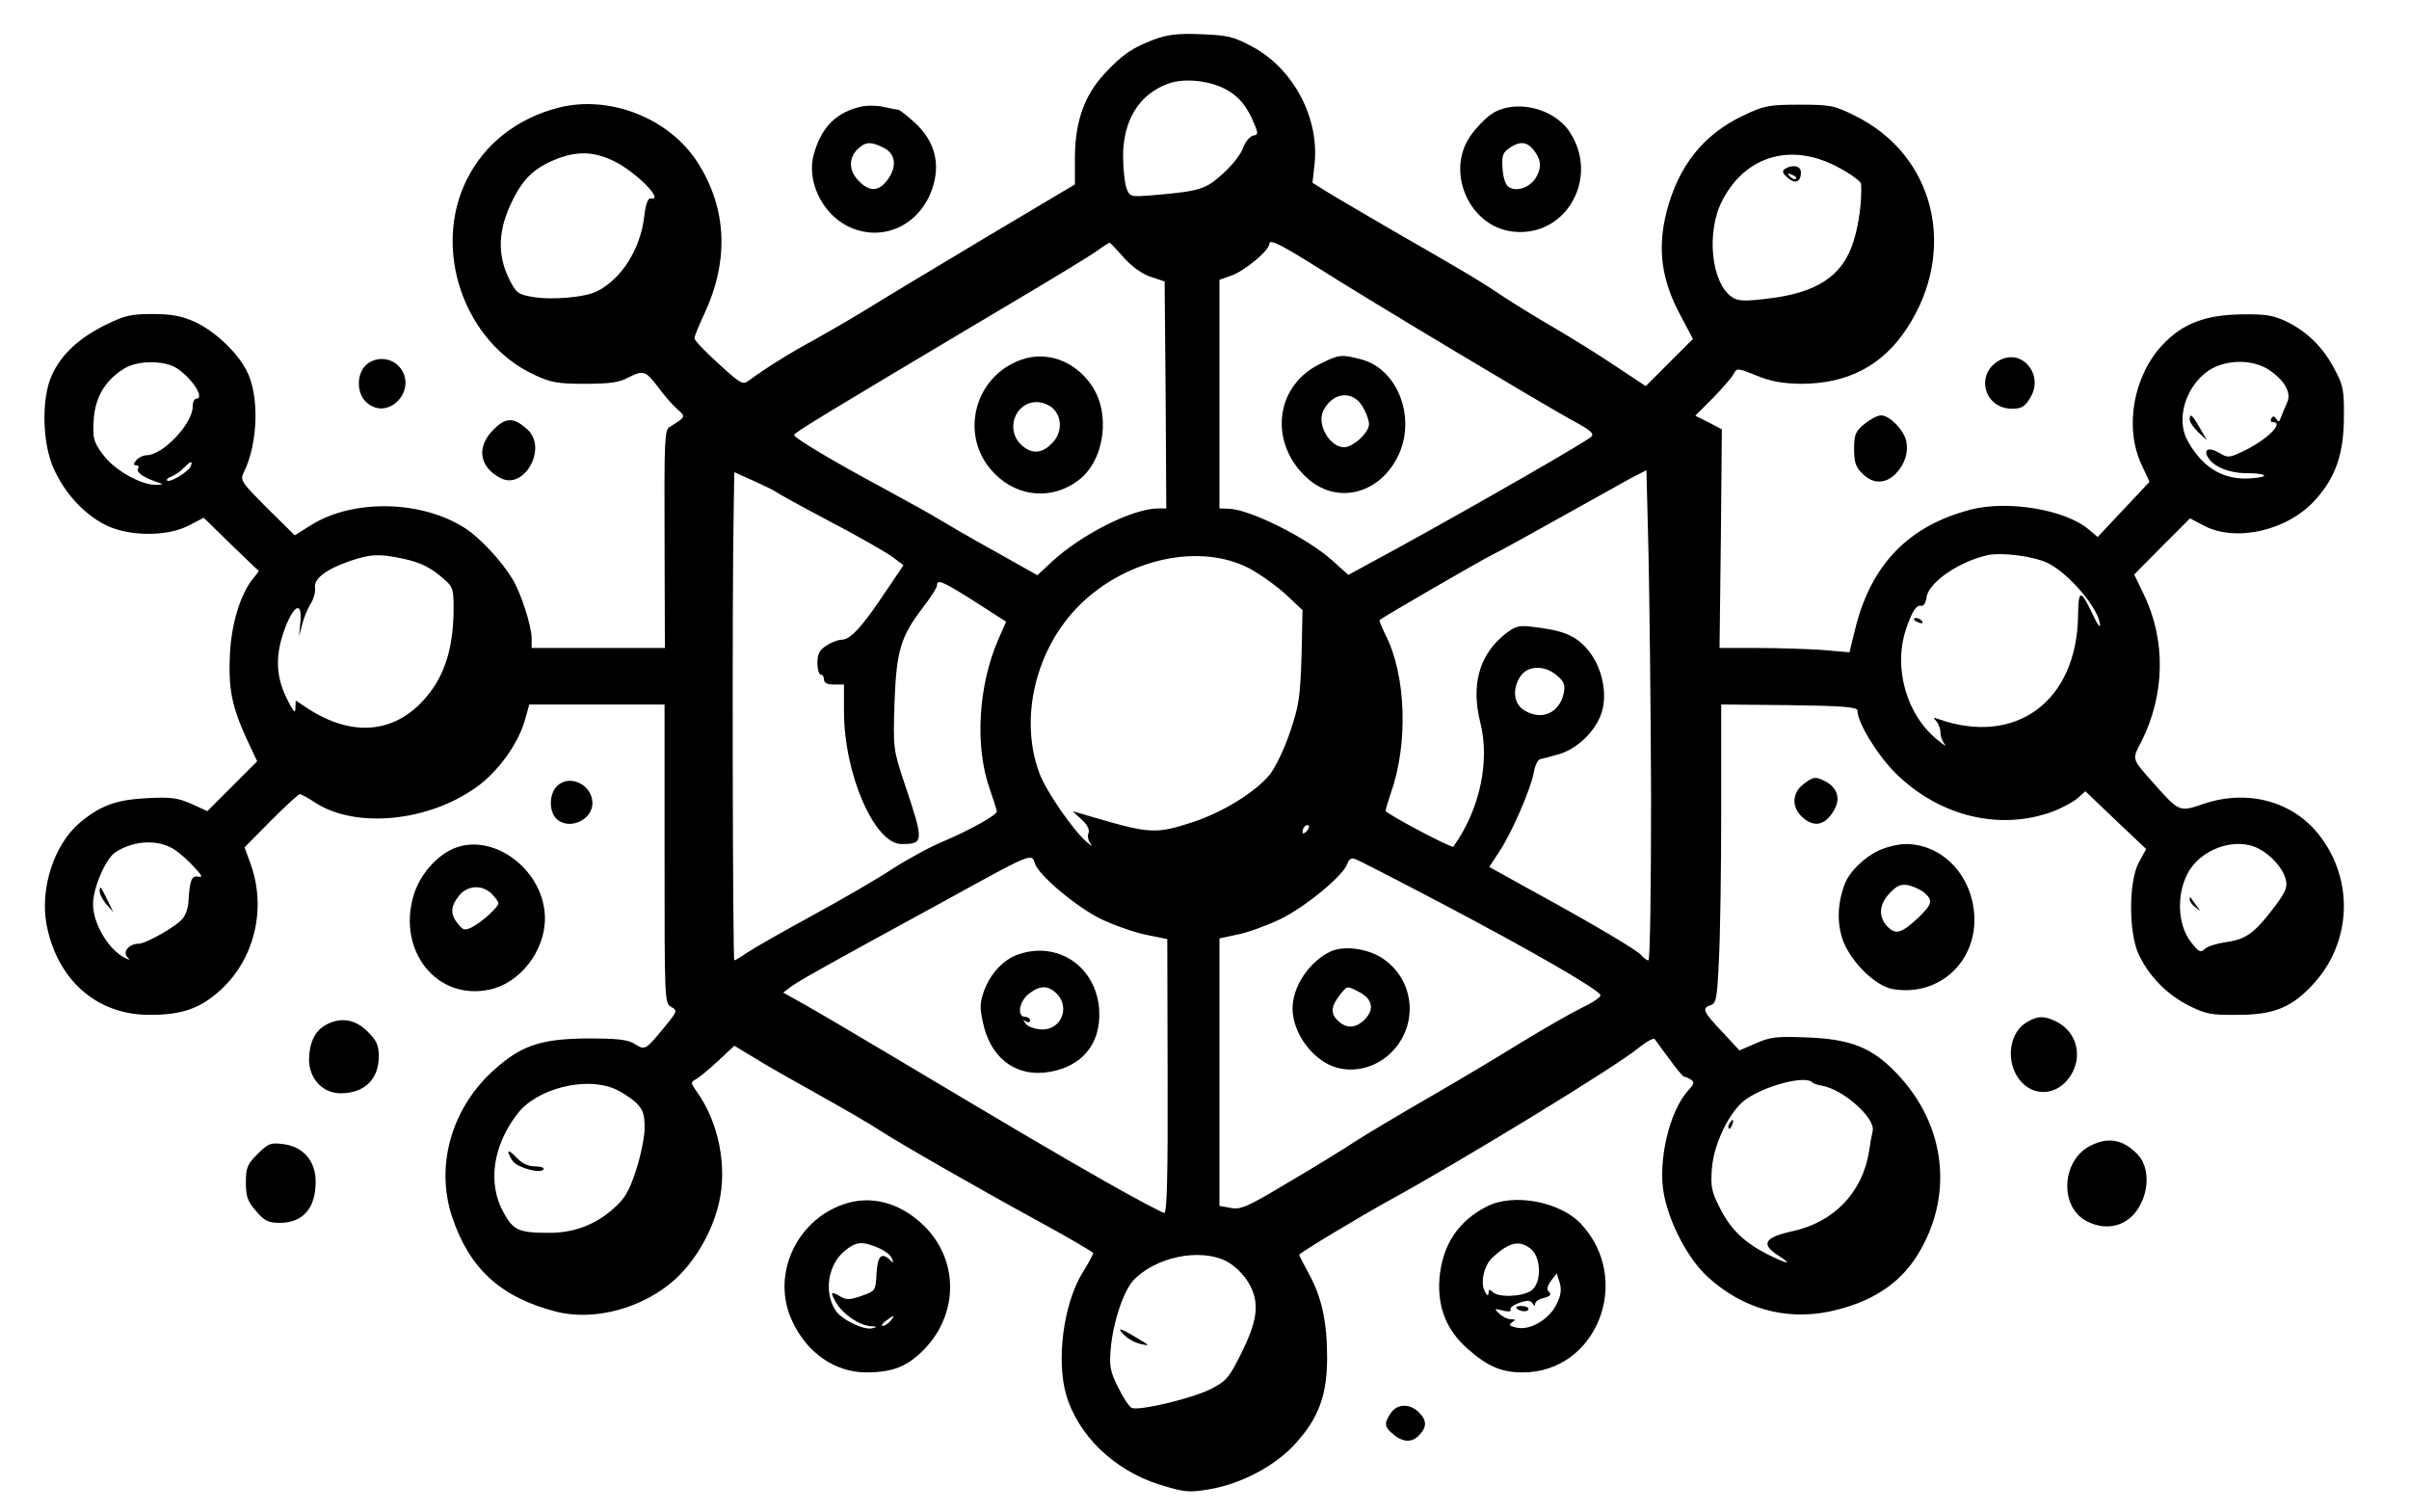
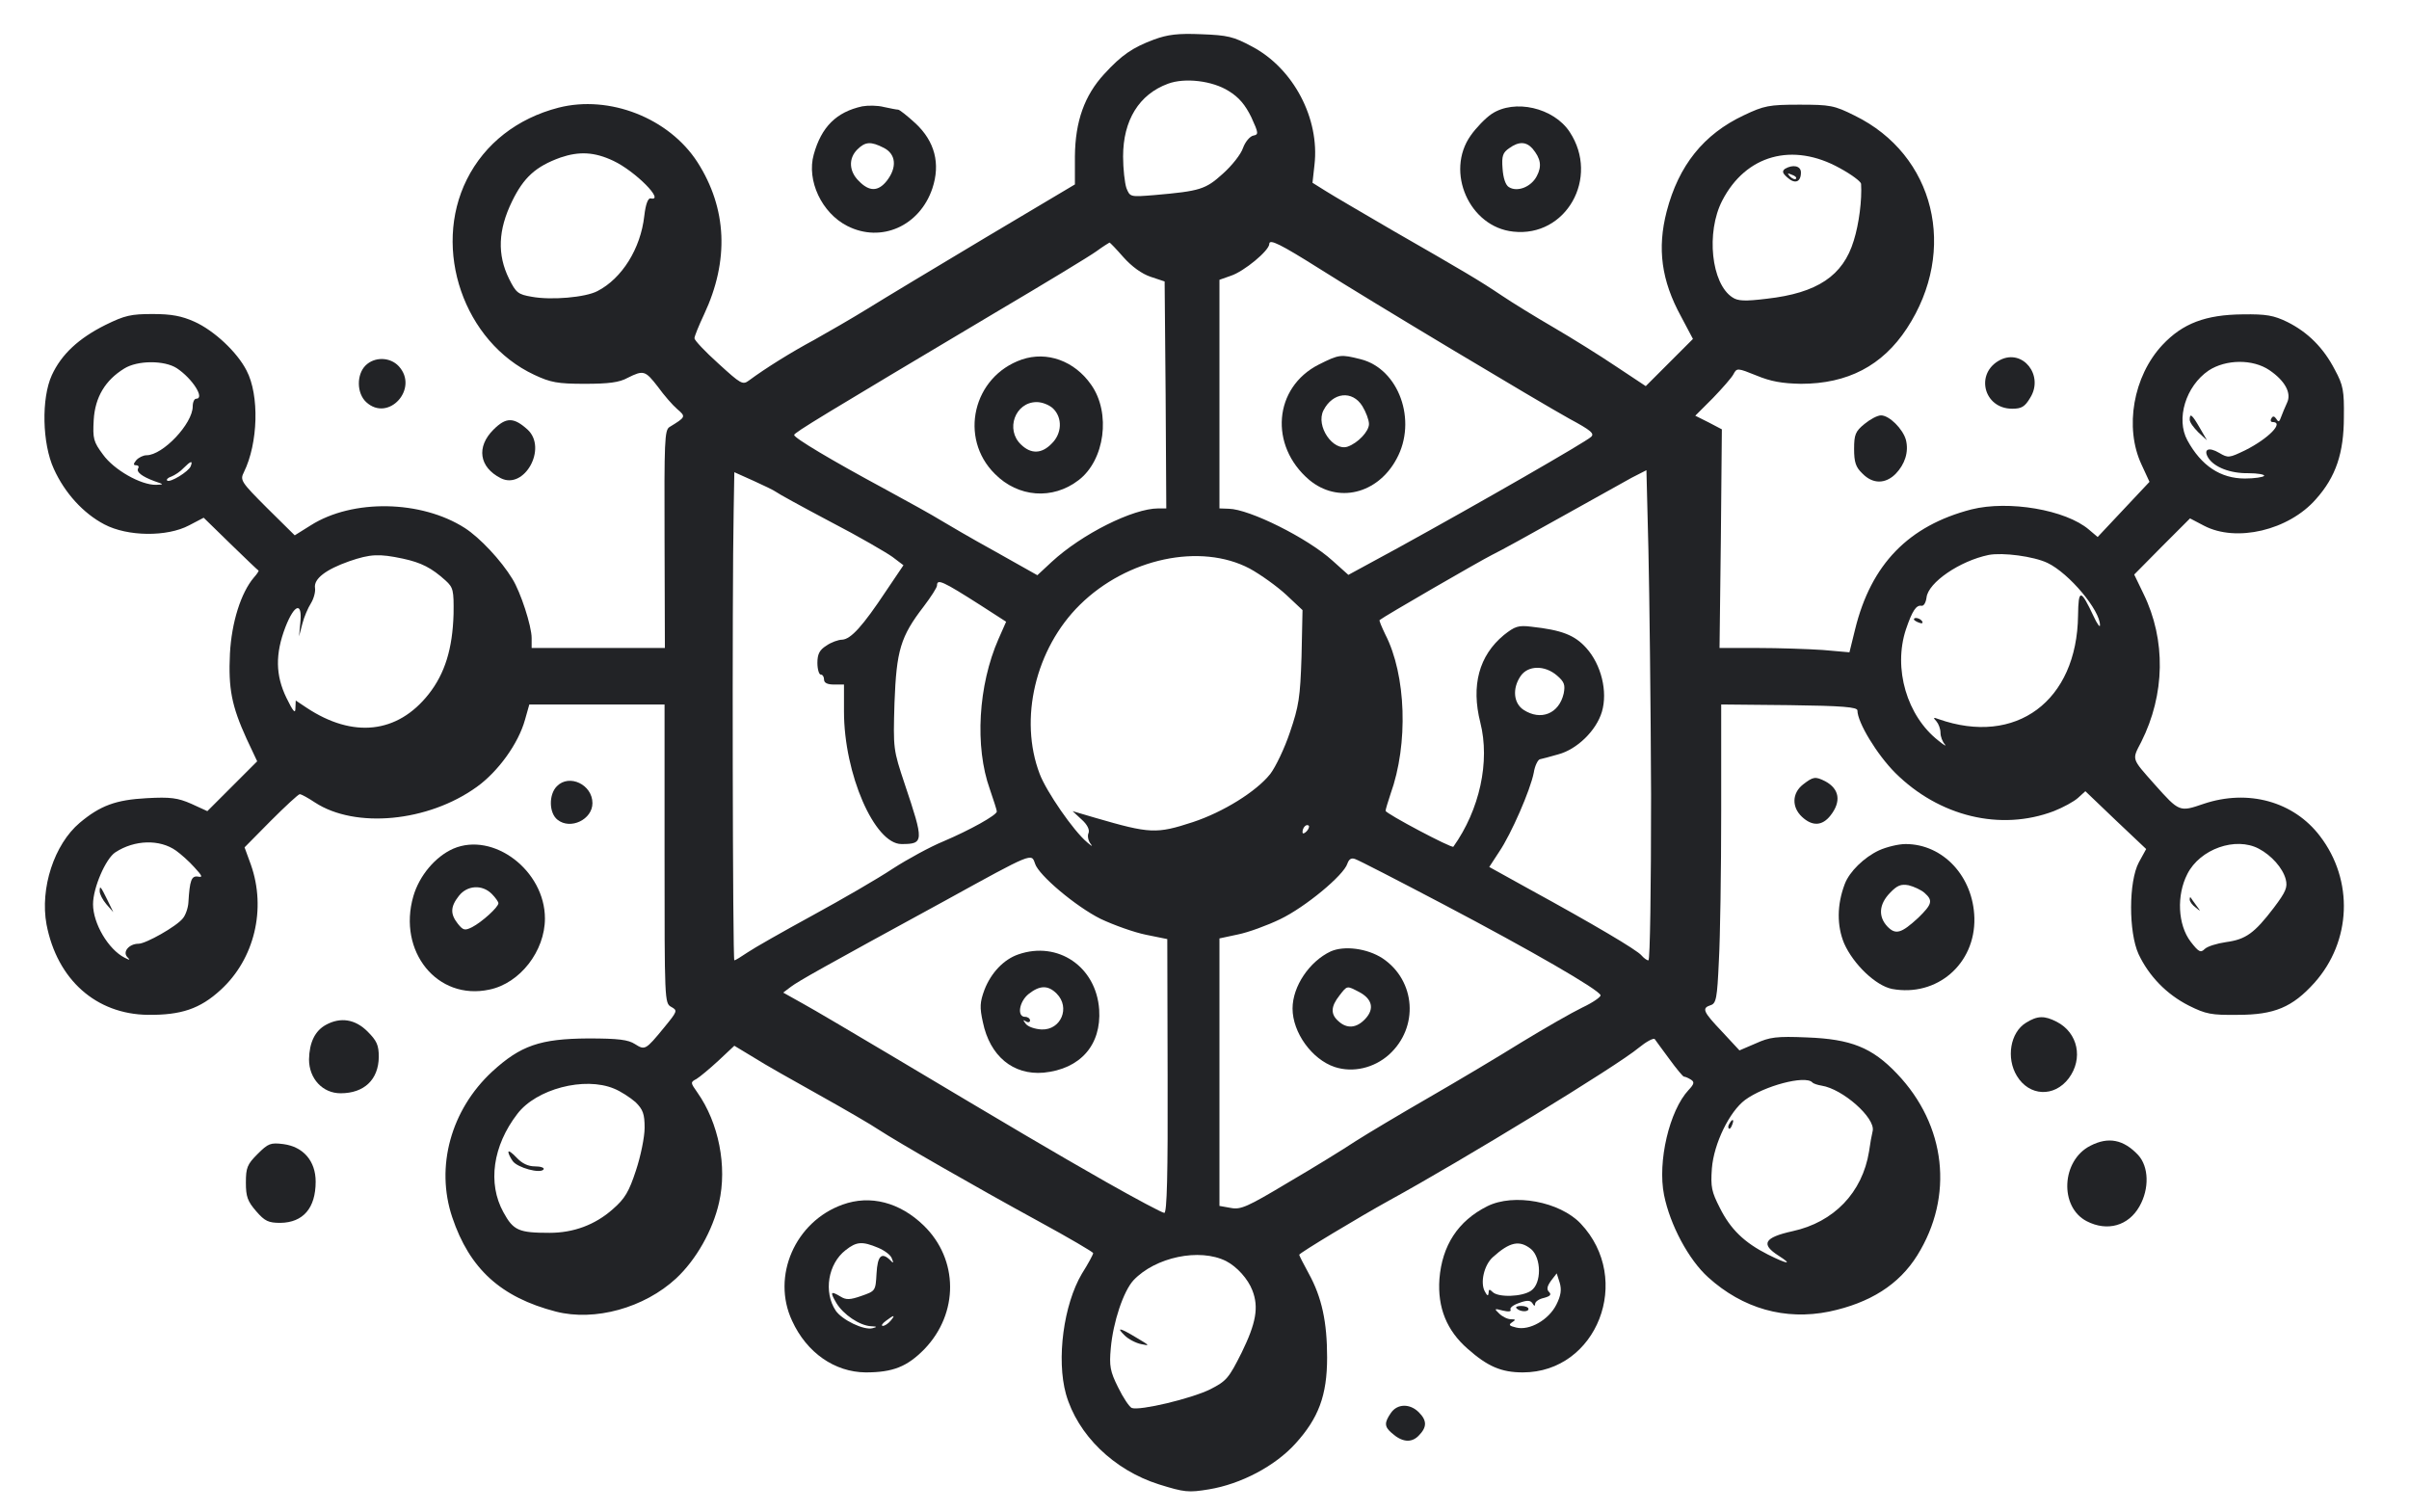
<svg xmlns="http://www.w3.org/2000/svg" version="1.0" width="725pt" height="455pt" viewBox="0 0 725 455" preserveAspectRatio="xMidYMid meet">
-   <g transform="translate(0,455) scale(0.1,-0.1)" fill="#000000" stroke="none">
+   <g transform="translate(0,455) scale(0.1,-0.1)" fill="hsl(215, 6%, 14%)" stroke="none">
    <path d="M3473 4431 c-64 -24 -97 -46 -150 -104 -59 -64 -87 -142 -88 -247 l0 -85 -269 -160 c-147 -88 -307 -184 -355 -214 -47 -29 -120 -71 -161 -94 -69 -37 -146 -85 -196 -122 -19 -14 -24 -11 -92 51 -40 36 -72 70 -72 76 0 6 13 38 29 72 76 162 69 319 -20 458 -86 133 -265 203 -418 164 -124 -32 -222 -108 -276 -216 -105 -210 -9 -489 203 -588 49 -23 70 -27 152 -27 71 0 104 4 129 18 48 24 53 22 91 -27 18 -25 44 -55 58 -67 27 -23 26 -24 -23 -54 -15 -9 -16 -42 -15 -338 l1 -327 -201 0 -200 0 0 30 c0 36 -33 138 -58 178 -34 56 -98 124 -143 153 -131 84 -338 88 -464 8 l-48 -30 -83 82 c-79 79 -82 84 -70 108 43 87 47 232 8 306 -28 55 -97 120 -157 147 -38 17 -69 23 -125 23 -66 0 -84 -4 -143 -33 -80 -40 -132 -88 -161 -151 -32 -70 -29 -206 6 -282 33 -73 89 -134 152 -167 70 -37 189 -38 255 -3 l44 23 81 -79 c44 -43 82 -79 84 -80 2 0 -4 -10 -14 -21 -39 -46 -67 -135 -72 -229 -5 -105 5 -157 50 -256 l32 -68 -75 -75 -75 -75 -48 22 c-41 18 -63 21 -135 17 -92 -5 -139 -22 -201 -74 -77 -65 -120 -197 -100 -306 32 -166 149 -270 305 -272 100 -1 157 18 219 75 102 93 138 244 91 377 l-19 52 79 80 c44 44 83 80 87 80 5 0 25 -11 46 -25 121 -79 340 -59 487 47 64 46 125 130 145 202 l13 46 203 0 204 0 0 -450 c0 -442 0 -449 20 -460 20 -11 19 -13 -22 -63 -55 -67 -57 -68 -87 -49 -20 13 -49 17 -141 17 -144 -1 -203 -21 -289 -100 -124 -115 -171 -286 -120 -438 52 -155 146 -241 312 -284 117 -30 266 11 362 100 60 56 110 144 129 228 25 109 -1 240 -65 331 -21 30 -22 31 -3 41 10 6 40 31 66 55 l48 45 58 -35 c31 -20 120 -70 197 -113 77 -43 158 -90 180 -105 55 -36 286 -169 482 -276 90 -49 163 -92 163 -95 0 -4 -15 -32 -34 -62 -55 -93 -77 -257 -48 -362 35 -123 144 -229 280 -272 77 -24 89 -25 150 -15 97 16 199 70 260 137 70 77 96 145 96 260 0 107 -16 181 -55 252 -16 29 -29 55 -29 57 0 5 183 115 270 163 221 121 688 406 752 460 22 18 44 30 48 26 3 -4 23 -32 44 -60 21 -29 41 -53 44 -53 4 0 13 -4 21 -9 11 -7 10 -13 -7 -31 -58 -62 -94 -216 -74 -316 18 -90 74 -195 133 -248 104 -94 231 -130 364 -103 123 26 210 81 265 169 111 178 87 392 -61 547 -75 79 -139 104 -270 109 -93 4 -113 1 -155 -18 l-49 -21 -52 56 c-58 61 -62 71 -35 80 17 5 20 21 25 133 4 70 7 272 7 450 l0 322 205 -2 c161 -2 205 -6 205 -16 0 -36 59 -133 114 -188 132 -131 316 -176 477 -115 28 11 61 29 73 40 l22 20 91 -87 92 -87 -22 -40 c-31 -58 -31 -210 -1 -276 31 -66 84 -121 151 -155 52 -26 68 -29 148 -28 110 0 164 23 230 96 112 125 119 309 17 442 -79 104 -216 142 -350 97 -73 -25 -73 -25 -148 59 -70 79 -68 73 -40 127 72 143 75 307 7 446 l-28 58 84 85 84 84 42 -22 c97 -51 255 -14 337 80 60 67 84 139 84 247 1 79 -2 96 -27 142 -34 66 -81 113 -143 144 -41 20 -64 24 -134 23 -112 -1 -181 -27 -242 -92 -88 -94 -115 -249 -63 -360 l24 -52 -78 -83 -78 -83 -26 22 c-70 60 -242 89 -354 61 -189 -49 -302 -165 -350 -361 l-17 -69 -80 7 c-45 3 -133 6 -196 6 l-115 0 4 329 3 329 -40 21 -40 20 53 53 c28 29 57 62 62 72 10 19 12 19 69 -4 43 -18 78 -24 134 -25 140 0 245 54 319 167 154 235 84 522 -157 640 -62 31 -74 33 -167 33 -91 0 -106 -3 -167 -32 -121 -57 -196 -151 -232 -289 -29 -112 -16 -208 43 -316 l36 -68 -71 -71 -71 -71 -89 59 c-49 33 -134 86 -189 118 -55 32 -125 75 -156 96 -67 45 -111 71 -327 195 -89 52 -180 105 -202 119 l-40 25 6 54 c16 139 -63 290 -188 356 -56 30 -73 34 -153 37 -70 3 -101 -1 -142 -16z m225 -155 c31 -19 50 -42 68 -79 22 -48 22 -52 6 -55 -10 -2 -24 -18 -31 -37 -6 -19 -34 -54 -61 -78 -52 -47 -68 -52 -205 -64 -74 -6 -74 -6 -85 21 -5 15 -10 58 -10 95 0 109 48 187 135 219 51 19 134 9 183 -22z m-1852 -210 c66 -31 157 -123 112 -113 -8 1 -15 -18 -19 -53 -11 -98 -67 -188 -141 -226 -36 -19 -139 -28 -198 -17 -41 7 -47 12 -68 54 -36 73 -33 147 9 233 35 72 71 105 146 132 56 19 102 17 159 -10z m3691 -22 c35 -19 63 -40 64 -47 3 -48 -6 -120 -22 -171 -32 -106 -110 -158 -262 -175 -65 -8 -87 -7 -103 4 -64 41 -80 196 -31 291 71 138 212 177 354 98z m-1567 -302 c156 -99 661 -401 753 -452 65 -35 77 -45 65 -55 -14 -14 -332 -197 -581 -334 l-149 -81 -48 43 c-75 68 -250 155 -312 156 l-28 1 0 344 0 344 34 12 c40 13 116 76 116 96 0 16 34 -1 150 -74z m-589 34 c25 -28 55 -50 82 -59 l42 -14 3 -341 2 -342 -24 0 c-76 0 -230 -77 -321 -161 l-43 -40 -128 72 c-71 39 -144 82 -164 94 -19 12 -96 55 -170 95 -156 84 -270 152 -270 161 0 7 86 59 605 368 149 88 286 171 305 185 19 14 37 25 39 26 2 0 21 -20 42 -44z m-2849 -334 c47 -31 86 -92 58 -92 -5 0 -10 -10 -10 -23 0 -52 -90 -147 -139 -147 -10 0 -24 -7 -31 -15 -9 -11 -9 -15 -1 -15 7 0 10 -4 7 -9 -7 -11 11 -25 49 -39 29 -10 29 -10 5 -11 -46 -1 -127 45 -160 91 -29 39 -31 48 -28 104 4 69 35 120 92 155 40 25 121 25 158 1z m6298 -6 c47 -32 67 -69 53 -98 -6 -13 -14 -32 -18 -43 -5 -15 -8 -16 -14 -6 -6 9 -11 10 -15 2 -4 -6 -2 -11 3 -11 37 0 -12 -50 -82 -85 -48 -23 -51 -24 -78 -8 -32 19 -49 11 -33 -15 18 -28 66 -47 121 -46 28 0 49 -4 47 -8 -3 -4 -29 -8 -58 -8 -73 0 -131 38 -173 115 -35 64 -5 163 64 210 52 34 133 35 183 1z m-6256 -289 c-6 -16 -63 -51 -71 -43 -3 3 3 9 13 12 10 4 27 15 37 26 21 21 28 23 21 5z m4395 -989 c0 -280 -3 -498 -8 -498 -5 0 -14 7 -21 15 -13 16 -145 94 -337 199 l-121 67 30 46 c36 53 94 186 104 238 3 20 12 38 18 40 6 1 31 8 56 15 56 15 114 71 131 128 18 61 -2 142 -47 192 -35 39 -74 54 -165 64 -40 5 -50 1 -83 -25 -75 -62 -99 -152 -71 -263 30 -118 -2 -263 -81 -374 -4 -6 -204 100 -204 108 0 4 7 27 15 51 54 150 47 358 -16 480 -11 23 -19 42 -17 43 13 11 302 178 338 196 25 12 119 64 210 115 91 51 185 103 210 117 l45 23 6 -240 c3 -132 7 -464 8 -737z m-2634 912 c6 -5 79 -45 164 -90 85 -44 169 -93 187 -106 l33 -25 -52 -77 c-71 -107 -106 -145 -132 -147 -12 0 -34 -8 -48 -18 -21 -13 -27 -26 -27 -52 0 -19 5 -35 10 -35 6 0 10 -7 10 -15 0 -10 10 -15 30 -15 l30 0 0 -81 c0 -188 92 -399 173 -399 68 0 68 7 10 180 -35 105 -35 106 -31 245 6 158 18 199 88 290 22 29 40 57 40 63 0 21 16 14 132 -60 l76 -49 -23 -52 c-61 -139 -72 -324 -26 -452 11 -32 21 -63 21 -67 0 -11 -81 -56 -161 -90 -39 -16 -107 -53 -152 -82 -45 -30 -154 -93 -242 -141 -88 -48 -176 -98 -195 -111 -19 -13 -37 -24 -40 -24 -5 0 -7 1102 -2 1352 l2 117 58 -26 c31 -14 62 -29 67 -33z m3827 -214 c65 -31 159 -143 158 -188 0 -7 -9 5 -19 27 -39 83 -46 84 -47 3 -3 -258 -187 -394 -420 -312 -16 6 -17 5 -6 -7 6 -7 12 -22 12 -34 0 -12 6 -27 13 -35 6 -7 -2 -3 -19 11 -95 74 -137 217 -98 335 19 56 31 74 47 71 7 -1 13 10 15 25 5 45 100 110 187 128 42 8 135 -4 177 -24z m-4950 13 c56 -12 87 -28 129 -66 23 -21 25 -29 24 -101 -3 -104 -26 -179 -75 -241 -94 -119 -228 -133 -367 -41 l-33 22 -1 -24 c0 -17 -7 -9 -27 32 -33 68 -34 132 -3 213 27 69 51 77 45 15 l-4 -43 10 38 c5 20 17 48 26 62 8 13 14 34 12 46 -4 27 32 55 103 80 64 22 90 23 161 8z m2549 -30 c33 -18 83 -54 110 -79 l49 -46 -3 -140 c-4 -123 -8 -149 -35 -228 -16 -48 -43 -104 -59 -125 -42 -53 -142 -115 -233 -145 -110 -36 -129 -35 -294 13 l-68 20 27 -25 c17 -15 25 -31 21 -41 -4 -8 -1 -23 6 -32 8 -10 4 -8 -10 4 -41 34 -123 153 -143 206 -63 165 -13 377 121 509 142 140 363 187 511 109z m925 -322 c22 -19 25 -28 20 -54 -14 -61 -69 -83 -121 -49 -30 20 -34 64 -9 101 22 33 73 34 110 2z m-754 -469 c-7 -7 -12 -8 -12 -2 0 14 12 26 19 19 2 -3 -1 -11 -7 -17z m-3402 -58 c14 -10 39 -32 55 -50 24 -26 26 -31 11 -28 -20 3 -25 -11 -29 -78 -1 -17 -9 -39 -17 -48 -19 -24 -111 -76 -133 -76 -28 0 -49 -24 -34 -40 10 -10 8 -10 -8 -2 -49 25 -95 103 -95 161 0 49 38 137 67 156 58 38 134 40 183 5z m6268 6 c38 -20 72 -58 81 -92 6 -24 1 -37 -36 -86 -58 -76 -84 -95 -143 -103 -28 -4 -57 -13 -65 -21 -12 -12 -18 -9 -42 22 -39 51 -43 140 -10 204 38 75 145 113 215 76z m-3683 -45 c11 -35 123 -129 197 -166 40 -19 102 -41 137 -48 l64 -13 1 -412 c1 -297 -2 -412 -10 -412 -6 0 -85 42 -175 93 -165 94 -270 156 -649 382 -113 67 -231 137 -264 155 l-59 33 24 18 c23 17 88 54 464 259 265 146 259 143 270 111z m1230 -123 c262 -138 467 -256 472 -273 1 -5 -23 -22 -55 -37 -31 -15 -113 -62 -182 -104 -69 -43 -195 -118 -280 -167 -85 -49 -184 -108 -220 -131 -36 -24 -127 -80 -204 -125 -122 -73 -142 -82 -172 -76 l-34 6 0 402 0 403 56 12 c30 6 88 27 127 46 75 36 191 132 202 167 5 14 12 18 23 14 10 -3 130 -65 267 -137z m1109 -535 c3 -4 16 -8 28 -10 64 -10 162 -97 154 -136 -3 -12 -8 -40 -11 -62 -20 -124 -106 -213 -230 -240 -86 -19 -97 -39 -42 -74 44 -28 27 -26 -33 4 -71 36 -112 76 -144 140 -25 49 -28 63 -24 119 6 75 53 171 100 206 57 42 180 75 202 53z m-3606 -19 c20 -8 49 -27 65 -41 22 -22 27 -35 27 -77 0 -28 -12 -86 -26 -128 -21 -64 -33 -85 -70 -117 -53 -47 -118 -71 -190 -71 -93 0 -109 7 -139 62 -48 87 -32 200 42 296 57 75 202 113 291 76z m1842 -519 c33 -17 66 -54 79 -88 20 -51 11 -99 -32 -187 -39 -78 -46 -86 -95 -111 -57 -28 -212 -65 -236 -56 -7 3 -26 31 -41 62 -24 48 -27 64 -22 118 7 79 38 171 68 204 66 70 199 98 279 58z" />
    <path d="M5372 4042 c-9 -7 -8 -13 7 -26 23 -21 41 -14 41 15 0 20 -24 25 -48 11z m33 -30 c-3 -3 -11 0 -18 7 -9 10 -8 11 6 5 10 -3 15 -9 12 -12z" />
    <path d="M3969 3453 c-136 -69 -150 -244 -29 -347 86 -72 206 -43 263 63 63 115 7 271 -108 300 -60 15 -64 15 -126 -16z m131 -125 c11 -18 20 -42 20 -54 0 -22 -33 -57 -64 -68 -44 -15 -97 62 -73 109 28 55 87 61 117 13z" />
    <path d="M3075 3468 c-147 -51 -190 -236 -81 -344 70 -71 174 -79 252 -19 79 60 98 202 38 287 -50 72 -133 102 -209 76z m95 -148 c28 -28 26 -75 -5 -105 -30 -31 -62 -32 -92 -3 -48 45 -18 128 47 128 17 0 39 -9 50 -20z" />
    <path d="M6590 3287 c0 -8 12 -24 26 -38 l26 -24 -22 38 c-23 40 -30 45 -30 24z" />
    <path d="M5760 2686 c0 -2 7 -7 16 -10 8 -3 12 -2 9 4 -6 10 -25 14 -25 6z" />
    <path d="M300 1868 c0 -9 9 -26 20 -39 l21 -24 -17 35 c-21 43 -24 47 -24 28z" />
    <path d="M6590 1843 c0 -6 8 -17 18 -24 16 -13 16 -13 2 6 -8 11 -16 22 -17 24 -2 2 -3 0 -3 -6z" />
    <path d="M3065 1678 c-44 -15 -82 -55 -102 -106 -14 -38 -15 -53 -5 -98 21 -102 91 -160 183 -152 110 11 174 83 167 190 -9 129 -124 207 -243 166z m115 -118 c42 -42 13 -110 -45 -108 -20 1 -41 8 -48 17 -9 12 -9 13 1 7 6 -4 12 -2 12 3 0 6 -7 11 -15 11 -25 0 -18 46 11 69 33 26 58 27 84 1z" />
    <path d="M4005 1687 c-64 -30 -115 -105 -115 -172 0 -72 58 -153 127 -176 55 -18 118 -3 163 37 91 82 81 223 -19 290 -46 30 -115 39 -156 21z m85 -122 c40 -21 47 -51 19 -81 -26 -28 -55 -31 -81 -7 -24 21 -23 44 3 77 24 31 22 30 59 11z" />
    <path d="M5205 1169 c-4 -6 -5 -12 -2 -15 2 -3 7 2 10 11 7 17 1 20 -8 4z" />
    <path d="M1530 1083 c0 -5 6 -17 13 -27 14 -20 84 -39 93 -25 3 5 -9 9 -26 9 -21 0 -39 9 -55 26 -14 15 -25 23 -25 17z" />
    <path d="M3385 531 c11 -11 34 -23 50 -26 27 -6 25 -4 -14 19 -51 31 -63 33 -36 7z" />
    <path d="M2595 4230 c-78 -17 -123 -62 -146 -145 -22 -78 24 -176 101 -215 102 -52 218 0 256 113 25 75 7 142 -51 196 -25 23 -48 41 -52 41 -5 0 -24 4 -43 8 -19 5 -48 5 -65 2z m65 -125 c37 -19 40 -59 9 -99 -26 -33 -53 -33 -84 -1 -30 29 -32 68 -5 95 24 24 41 25 80 5z" />
    <path d="M4489 4207 c-18 -12 -47 -42 -63 -65 -77 -109 -4 -275 128 -289 159 -18 261 162 170 300 -48 73 -166 100 -235 54z m123 -104 c25 -30 29 -53 13 -83 -17 -33 -59 -49 -84 -33 -10 6 -17 27 -19 56 -3 38 1 48 20 61 29 21 51 20 70 -1z" />
    <path d="M6020 3467 c-77 -39 -51 -147 36 -147 28 0 38 6 54 33 42 67 -22 148 -90 114z" />
    <path d="M1100 3450 c-27 -27 -27 -83 2 -110 67 -62 160 41 98 108 -26 28 -73 29 -100 2z" />
    <path d="M5611 3274 c-27 -22 -31 -32 -31 -75 0 -40 5 -55 25 -74 31 -32 69 -32 100 -1 28 29 40 66 31 102 -9 33 -50 74 -75 74 -11 0 -33 -12 -50 -26z" />
    <path d="M1485 3257 c-52 -52 -43 -113 22 -146 71 -36 141 90 81 146 -42 38 -65 38 -103 0z" />
    <path d="M5426 2189 c-33 -26 -34 -68 -3 -97 31 -29 61 -28 86 4 33 42 27 80 -16 103 -30 15 -36 14 -67 -10z" />
    <path d="M1676 2184 c-25 -25 -24 -81 2 -101 39 -31 105 1 105 50 0 56 -70 89 -107 51z" />
    <path d="M1364 1996 c-54 -24 -102 -81 -120 -143 -48 -166 72 -315 229 -281 92 19 167 116 167 214 0 144 -155 262 -276 210z m116 -136 c11 -11 20 -24 20 -28 0 -12 -50 -57 -79 -72 -22 -11 -27 -10 -43 10 -23 29 -23 51 3 84 25 32 70 35 99 6z" />
    <path d="M5655 1991 c-45 -21 -89 -64 -103 -101 -24 -63 -24 -126 -2 -179 28 -63 95 -127 144 -137 135 -25 251 75 248 213 -3 125 -94 223 -207 223 -22 0 -58 -9 -80 -19z m137 -128 c26 -23 23 -34 -19 -75 -51 -47 -68 -52 -93 -26 -28 30 -25 67 8 101 22 23 33 27 56 23 16 -4 38 -14 48 -23z" />
    <path d="M6097 1472 c-47 -29 -60 -106 -27 -160 37 -61 112 -65 156 -7 44 59 28 137 -36 170 -37 19 -58 19 -93 -3z" />
    <path d="M981 1466 c-33 -18 -50 -53 -51 -104 0 -58 41 -102 95 -102 71 0 114 41 115 109 0 36 -6 49 -34 77 -37 37 -81 44 -125 20z" />
    <path d="M6291 1102 c-87 -44 -94 -184 -11 -227 62 -32 126 -14 159 45 30 53 28 119 -4 154 -44 47 -90 56 -144 28z" />
    <path d="M775 1077 c-31 -31 -35 -41 -35 -86 0 -42 5 -56 31 -86 26 -30 37 -35 73 -35 68 1 106 44 106 124 0 62 -37 105 -97 113 -39 5 -46 2 -78 -30z" />
    <path d="M2536 925 c-143 -51 -215 -216 -152 -350 44 -96 128 -154 221 -155 82 0 125 17 177 70 104 108 103 270 -2 372 -72 70 -161 93 -244 63z m107 -130 c19 -8 38 -22 41 -32 6 -14 5 -16 -5 -5 -26 25 -38 13 -41 -40 -3 -53 -3 -53 -46 -68 -34 -12 -46 -12 -62 -2 -30 18 -33 15 -13 -19 21 -35 70 -68 104 -70 19 -1 20 -2 5 -6 -26 -7 -92 25 -111 53 -37 56 -23 141 30 182 33 26 50 27 98 7z m37 -220 c-7 -8 -17 -15 -23 -15 -6 0 -2 7 9 15 25 19 30 19 14 0z" />
    <path d="M4476 920 c-88 -44 -136 -118 -144 -219 -6 -86 22 -155 85 -210 60 -53 101 -71 166 -71 223 0 333 280 174 448 -63 66 -201 92 -281 52z m132 -129 c31 -27 32 -103 0 -125 -27 -19 -99 -21 -116 -4 -9 9 -12 9 -12 -3 -1 -10 -4 -9 -11 4 -15 26 -3 80 24 104 51 46 80 52 115 24z m76 -167 c-23 -46 -81 -79 -121 -69 -21 5 -24 8 -12 16 11 7 11 9 -4 9 -10 0 -26 8 -35 17 -16 15 -15 16 11 9 17 -4 26 -3 23 3 -3 5 8 14 26 20 24 9 34 8 40 -1 5 -9 8 -9 8 -2 0 7 12 15 26 18 19 5 24 10 16 18 -8 8 -6 17 6 34 l17 22 9 -28 c6 -21 4 -38 -10 -66z" />
    <path d="M4564 613 c10 -11 36 -12 36 -2 0 5 -10 9 -22 9 -12 0 -18 -3 -14 -7z" />
    <path d="M4186 298 c-20 -29 -20 -41 2 -60 31 -28 59 -31 81 -9 26 26 26 46 1 71 -27 27 -65 26 -84 -2z" />
  </g>
</svg>
